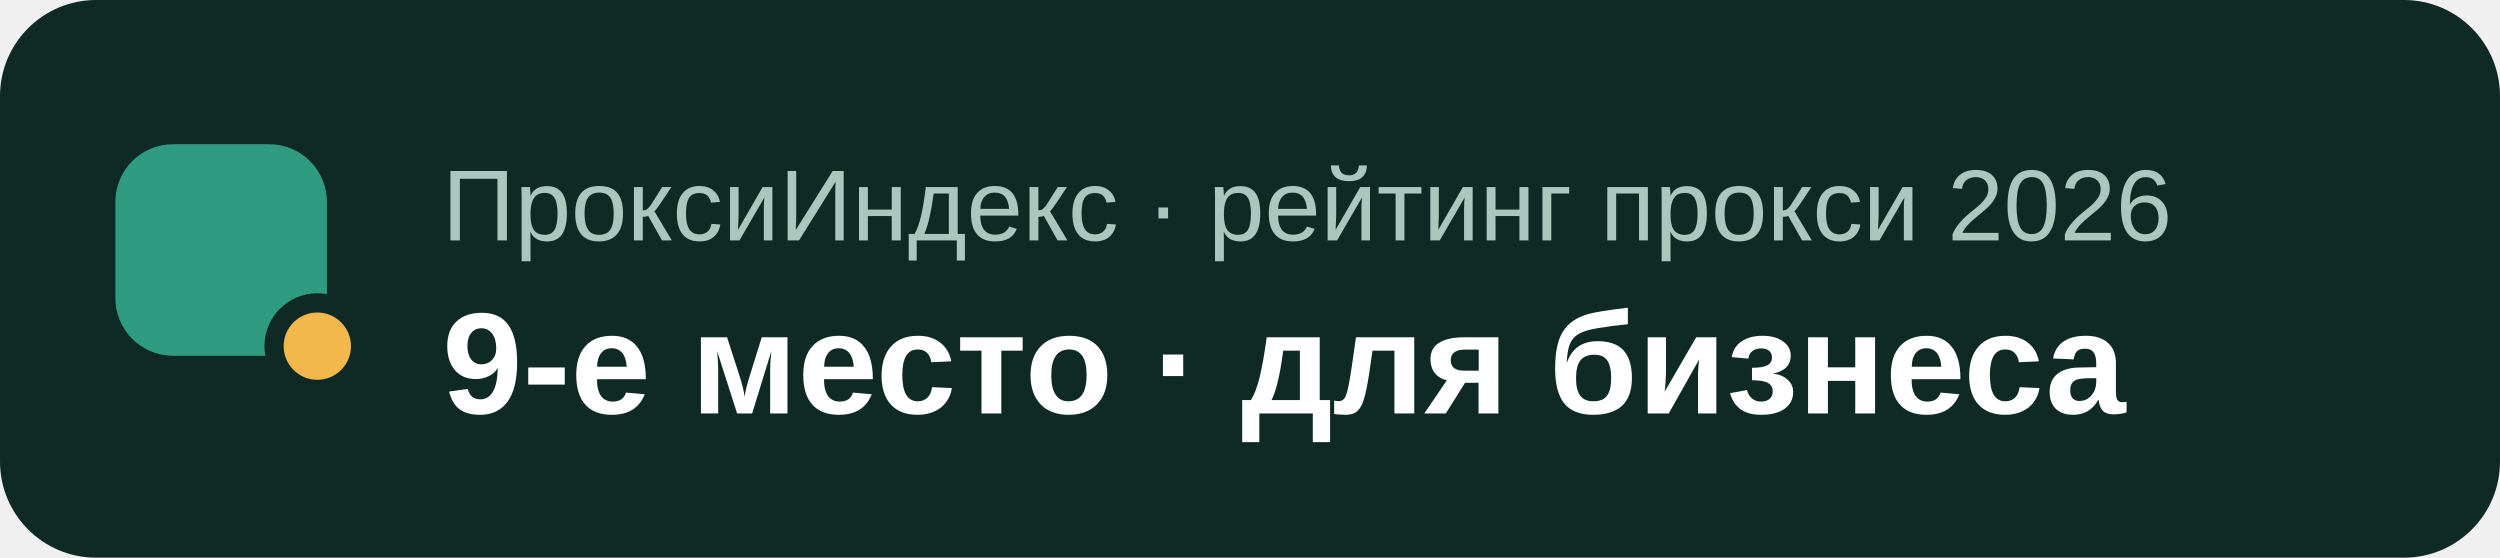
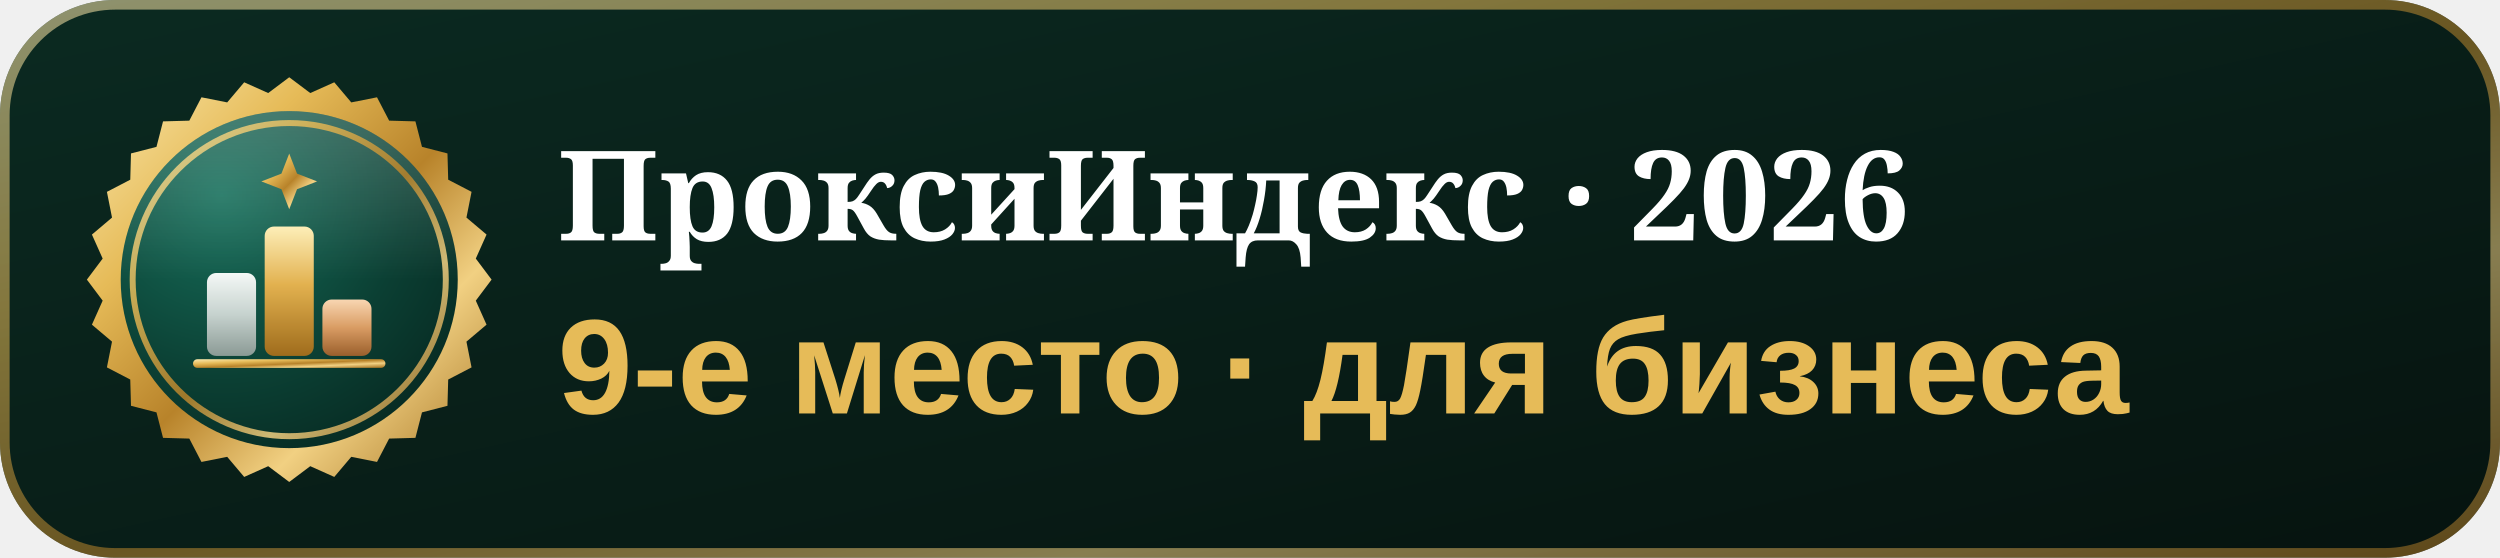
<svg xmlns="http://www.w3.org/2000/svg" width="260" height="58" viewBox="0 0 260 58" role="img" aria-label="9-е место — ПроксиИндекс 2026">
-   <rect width="260" height="58" rx="10" fill="#0f2a24" />
-   <rect x="12" y="15" width="22" height="22" rx="6" fill="#2f9c81" />
-   <circle cx="33" cy="36" r="4.5" fill="#f2b84b" stroke="#0f2a24" stroke-width="2" />
-   <text x="46" y="25" font-family="Golos Text,Arial,sans-serif" font-size="10.5" fill="#a9c7bd">ПроксиИндекс · рейтинг прокси 2026</text>
-   <text x="46" y="43" font-family="Golos Text,Arial,sans-serif" font-size="15" font-weight="700" fill="#ffffff">9-е место · для бизнеса</text>
+   <defs>
+     <linearGradient id="bgold" x1="0" y1="0" x2="1" y2="1">
+       <stop offset="0" stop-color="#fbeab0" />
+       <stop offset=".28" stop-color="#e6bb58" />
+       <stop offset=".52" stop-color="#b8832a" />
+       <stop offset=".72" stop-color="#f1d082" />
+       <stop offset="1" stop-color="#a26f1e" />
+     </linearGradient>
+     <linearGradient id="bgoldv" x1="0" y1="0" x2="0" y2="1">
+       <stop offset="0" stop-color="#fdeeb8" />
+       <stop offset=".45" stop-color="#e2b14f" />
+       <stop offset="1" stop-color="#9f6c1c" />
+     </linearGradient>
+     <linearGradient id="bsilv" x1="0" y1="0" x2="0" y2="1">
+       <stop offset="0" stop-color="#f4f8f6" />
+       <stop offset=".5" stop-color="#c6d2ce" />
+       <stop offset="1" stop-color="#8b9a95" />
+     </linearGradient>
+     <linearGradient id="bbron" x1="0" y1="0" x2="0" y2="1">
+       <stop offset="0" stop-color="#f8d6b2" />
+       <stop offset=".5" stop-color="#d99c63" />
+       <stop offset="1" stop-color="#9a5f2c" />
+     </linearGradient>
+     <radialGradient id="bemer" cx=".3" cy=".25" r="1">
+       <stop offset="0" stop-color="#17705c" />
+       <stop offset=".55" stop-color="#0b3f33" />
+       <stop offset="1" stop-color="#05201a" />
+     </radialGradient>
+     <linearGradient id="bshine" x1="0" y1="0" x2="0" y2="1">
+       <stop offset="0" stop-color="#fff" stop-opacity=".22" />
+       <stop offset=".5" stop-color="#fff" stop-opacity="0" />
+     </linearGradient>
+     <linearGradient id="bbg" x1="0" y1="0" x2="1" y2="1">
+       <stop offset="0" stop-color="#0b2a21" />
+       <stop offset="1" stop-color="#06130f" />
+     </linearGradient>
+   </defs>
+   <rect width="260" height="58" rx="12" fill="url(#bbg)" />
+   <rect x=".5" y=".5" width="259" height="57" rx="11.5" fill="none" stroke="url(#bgold)" stroke-opacity=".55" />
+   <g transform="translate(8 7) scale(.69)">
+     <polygon points="62.50,32.00 60.12,35.17 61.74,38.79 58.71,41.35 59.48,45.23 55.96,47.06 55.85,51.02 52.01,52.01 51.02,55.85 47.06,55.96 45.23,59.48 41.35,58.71 38.79,61.74 35.17,60.12 32.00,62.50 28.83,60.12 25.21,61.74 22.65,58.71 18.77,59.48 16.94,55.96 12.98,55.85 11.99,52.01 8.15,51.02 8.04,47.06 4.52,45.23 5.29,41.35 2.26,38.79 3.88,35.17 1.50,32.00 3.88,28.83 2.26,25.21 5.29,22.65 4.52,18.77 8.04,16.94 8.15,12.98 11.99,11.99 12.98,8.15 16.94,8.04 18.77,4.52 22.65,5.29 25.21,2.26 28.83,3.88 32.00,1.50 35.17,3.88 38.79,2.26 41.35,5.29 45.23,4.52 47.06,8.04 51.02,8.15 52.01,11.99 55.85,12.98 55.96,16.94 59.48,18.77 58.71,22.65 61.74,25.21 60.12,28.83" fill="url(#bgold)" />
+     <circle cx="32" cy="32" r="25.4" fill="url(#bemer)" />
+     <circle cx="32" cy="32" r="25.4" fill="url(#bshine)" />
+     <circle cx="32" cy="32" r="23.6" fill="none" stroke="url(#bgold)" stroke-width=".9" stroke-opacity=".85" />
+     <rect x="19.6" y="31" width="7.4" height="12.5" rx="1.4" fill="url(#bsilv)" />
+     <rect x="28.3" y="24" width="7.4" height="19.5" rx="1.4" fill="url(#bgoldv)" />
+     <rect x="37" y="35" width="7.4" height="8.5" rx="1.4" fill="url(#bbron)" />
+     <rect x="17.5" y="44" width="29" height="1.3" rx=".65" fill="url(#bgold)" />
+     <path d="M32 13.0 L33.176 16.024 L36.2 17.2 L33.176 18.376 L32 21.4 L30.824 18.376 L27.8 17.2 L30.824 16.024Z" fill="url(#bgold)" />
+   </g>
+   <text x="58" y="25" font-family="Playfair Display,Georgia,serif" font-size="13" font-weight="800" fill="#ffffff">ПроксиИндекс · 2026</text>
+   <text x="58" y="43" font-family="Golos Text,Arial,sans-serif" font-size="14" font-weight="700" fill="#e6bb58">9-е место · для бизнеса</text>
</svg>
